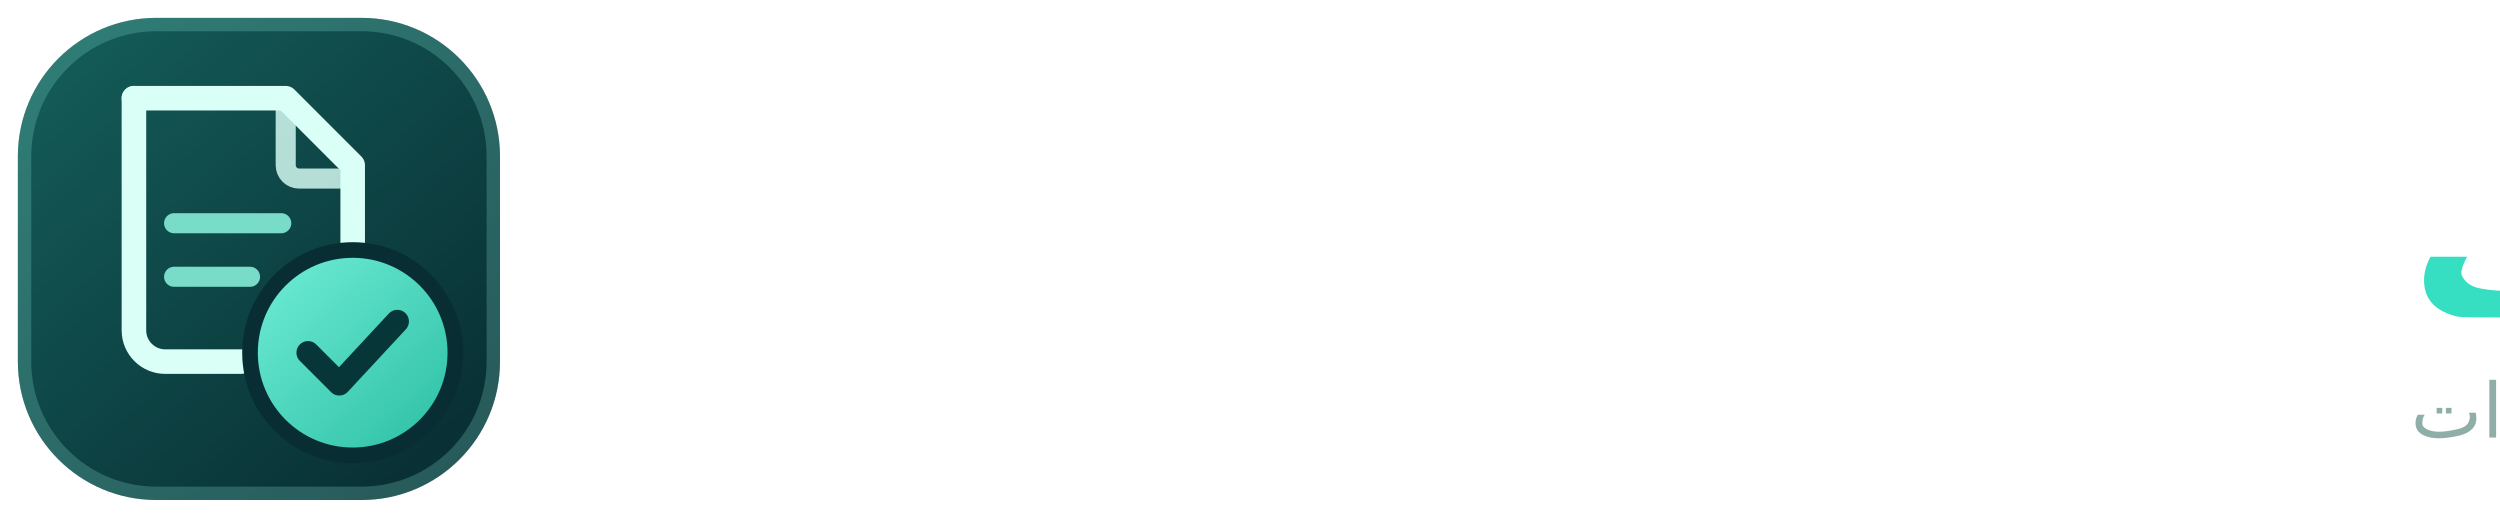
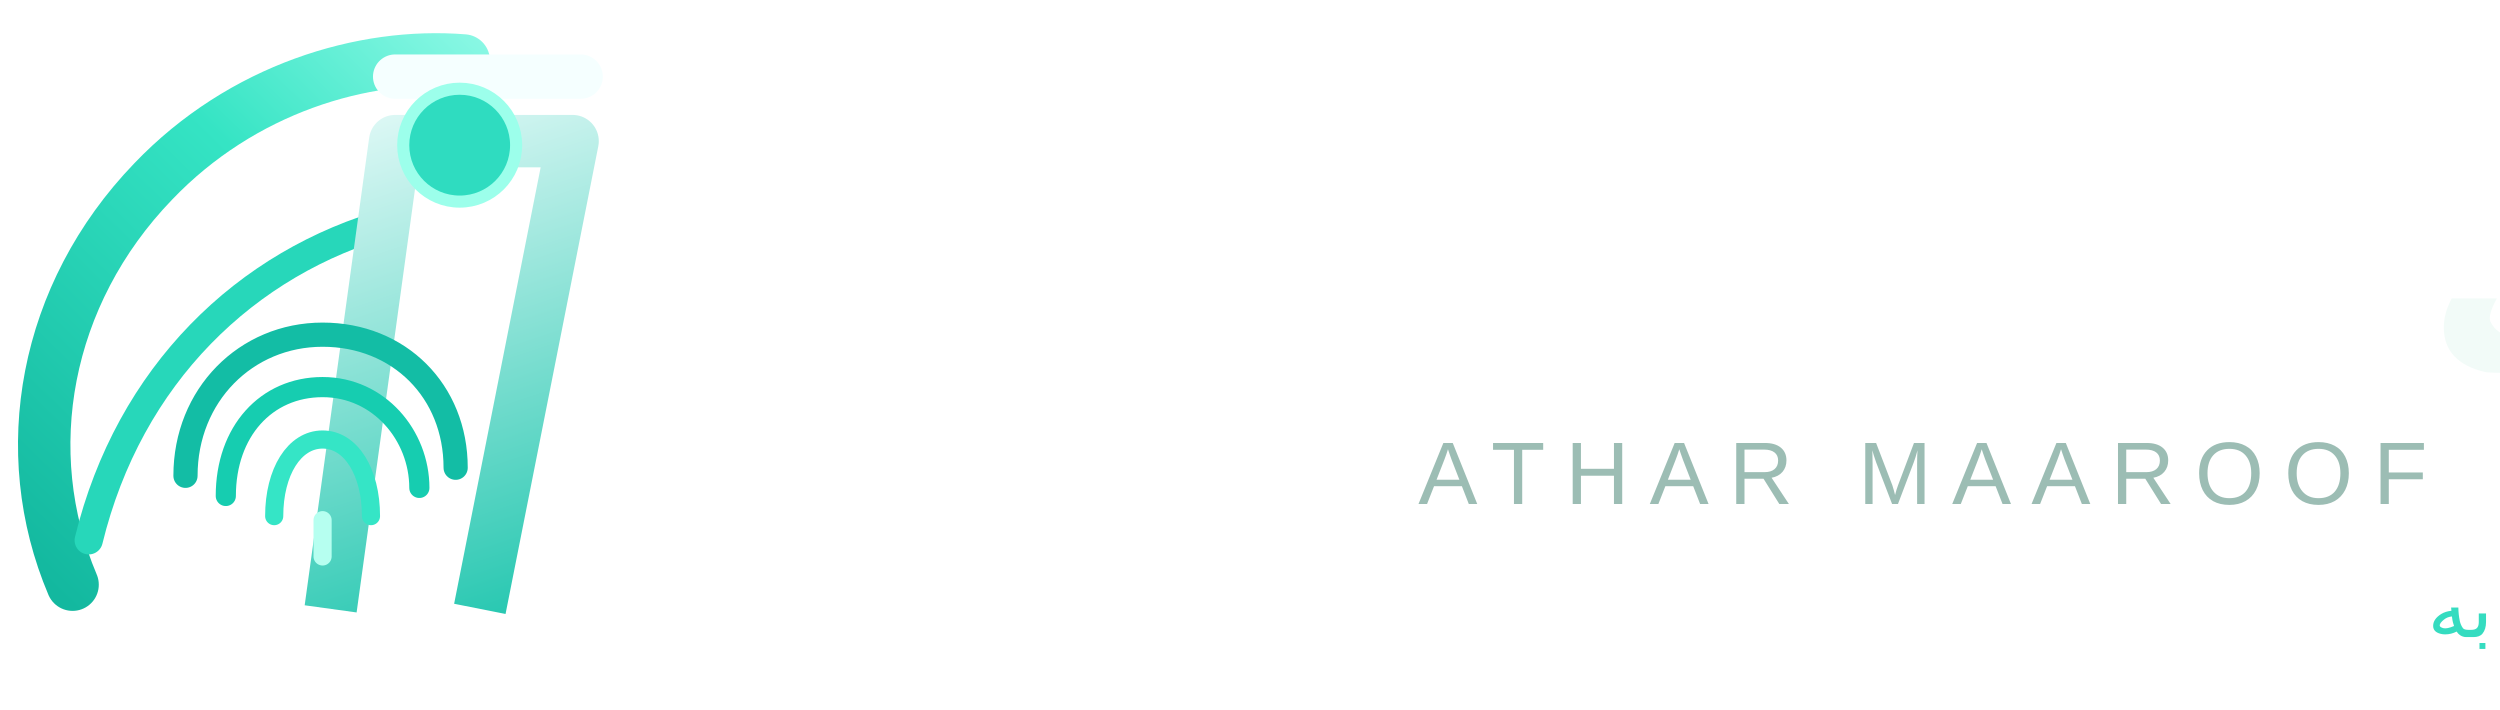
- <svg xmlns="http://www.w3.org/2000/svg" viewBox="0 0 560 116" fill="none" role="img" aria-labelledby="title desc">
+ <svg xmlns="http://www.w3.org/2000/svg" viewBox="0 0 620 176" fill="none" role="img" aria-labelledby="title desc">
  <defs>
-     <linearGradient id="bg" x1="12" y1="6" x2="104" y2="108" gradientUnits="userSpaceOnUse">
-       <stop stop-color="#145D59" />
-       <stop offset="1" stop-color="#082D32" />
+     <linearGradient id="sweep" x1="15" y1="148" x2="151" y2="8" gradientUnits="userSpaceOnUse">
+       <stop stop-color="#13B89F" />
+       <stop offset=".56" stop-color="#35E4C4" />
+       <stop offset="1" stop-color="#A9FFF0" />
    </linearGradient>
-     <linearGradient id="mint" x1="54" y1="54" x2="104" y2="108" gradientUnits="userSpaceOnUse">
-       <stop stop-color="#75F1D9" />
-       <stop offset="1" stop-color="#23B99F" />
+     <linearGradient id="stroke" x1="91" y1="9" x2="138" y2="151" gradientUnits="userSpaceOnUse">
+       <stop stop-color="#F8FFFF" />
+       <stop offset="1" stop-color="#25C7B0" />
    </linearGradient>
  </defs>
-   <rect x="4" y="4" width="108" height="108" rx="31" fill="url(#bg)" />
-   <rect x="5.5" y="5.5" width="105" height="105" rx="29.5" stroke="#8CE8D5" stroke-opacity=".24" stroke-width="3" />
-   <path d="M30 22h34l15 15v30" stroke="#D9FFF6" stroke-width="5.5" stroke-linecap="round" stroke-linejoin="round" />
-   <path d="M64 23v14a3 3 0 0 0 3 3h12" stroke="#D9FFF6" stroke-opacity=".82" stroke-width="4.5" stroke-linecap="round" stroke-linejoin="round" />
-   <path d="M30 22v52a7 7 0 0 0 7 7h17" stroke="#D9FFF6" stroke-width="5.5" stroke-linecap="round" />
-   <path d="M39 50h24M39 62h17" stroke="#78DCC8" stroke-width="4.5" stroke-linecap="round" />
-   <circle cx="79" cy="79" r="23" fill="url(#mint)" stroke="#082D32" stroke-width="3.5" />
-   <path d="m69 79 7 7 13-14" stroke="#063638" stroke-width="5.2" stroke-linecap="round" stroke-linejoin="round" />
-   <g font-family="Arial, Tahoma, sans-serif" font-weight="700" direction="rtl" text-anchor="end">
-     <text x="540" y="70" font-size="47" fill="#E8F8F3">أثر <tspan fill="#36DFC2">معروف</tspan>
-     </text>
-     <text x="540" y="98" font-size="17" font-weight="400" fill="#8EAEA7">منصة المفقودات والمعثورات</text>
+   <path d="M18 145C4 112 11 73 38 45C60 22 90 13 115 15" stroke="url(#sweep)" stroke-width="13" stroke-linecap="round" />
+   <path d="M22 134C32 93 61 65 97 55" stroke="#27D7BA" stroke-width="7" stroke-linecap="round" />
+   <path d="M82 151L98 35L142 35L119 151" stroke="url(#stroke)" stroke-width="13" stroke-linejoin="round" />
+   <path d="M98 19H144" stroke="#F5FFFF" stroke-width="11" stroke-linecap="round" />
+   <circle cx="114" cy="36" r="14" fill="#2FDCC0" stroke="#9CFFEB" stroke-width="3" />
+   <path d="M46 118C46 98 61 83 80 83C99 83 113 97 113 116" stroke="#13BDA5" stroke-width="6" stroke-linecap="round" />
+   <path d="M56 123C56 107 66 96 80 96C94 96 104 108 104 121" stroke="#16CDB0" stroke-width="5" stroke-linecap="round" />
+   <path d="M68 128C68 117 73 109 80 109C87 109 92 117 92 128" stroke="#35E5C6" stroke-width="4.5" stroke-linecap="round" />
+   <path d="M80 129V138" stroke="#B6FFF0" stroke-width="4.5" stroke-linecap="round" />
+   <g font-family="Arial,Tahoma,sans-serif" text-anchor="end" direction="rtl">
+     <text x="602" y="91" fill="#F2FBF8" font-size="64" font-weight="700">أثر معروف</text>
+     <text x="602" y="125" fill="#9CBDB4" font-size="22" letter-spacing="5" direction="ltr">ATHAR MAAROOF</text>
+     <text x="602" y="158" fill="#35DCC0" font-size="20">لأن كل شيء له أثر... ونوصله لأصحابه</text>
  </g>
</svg>
